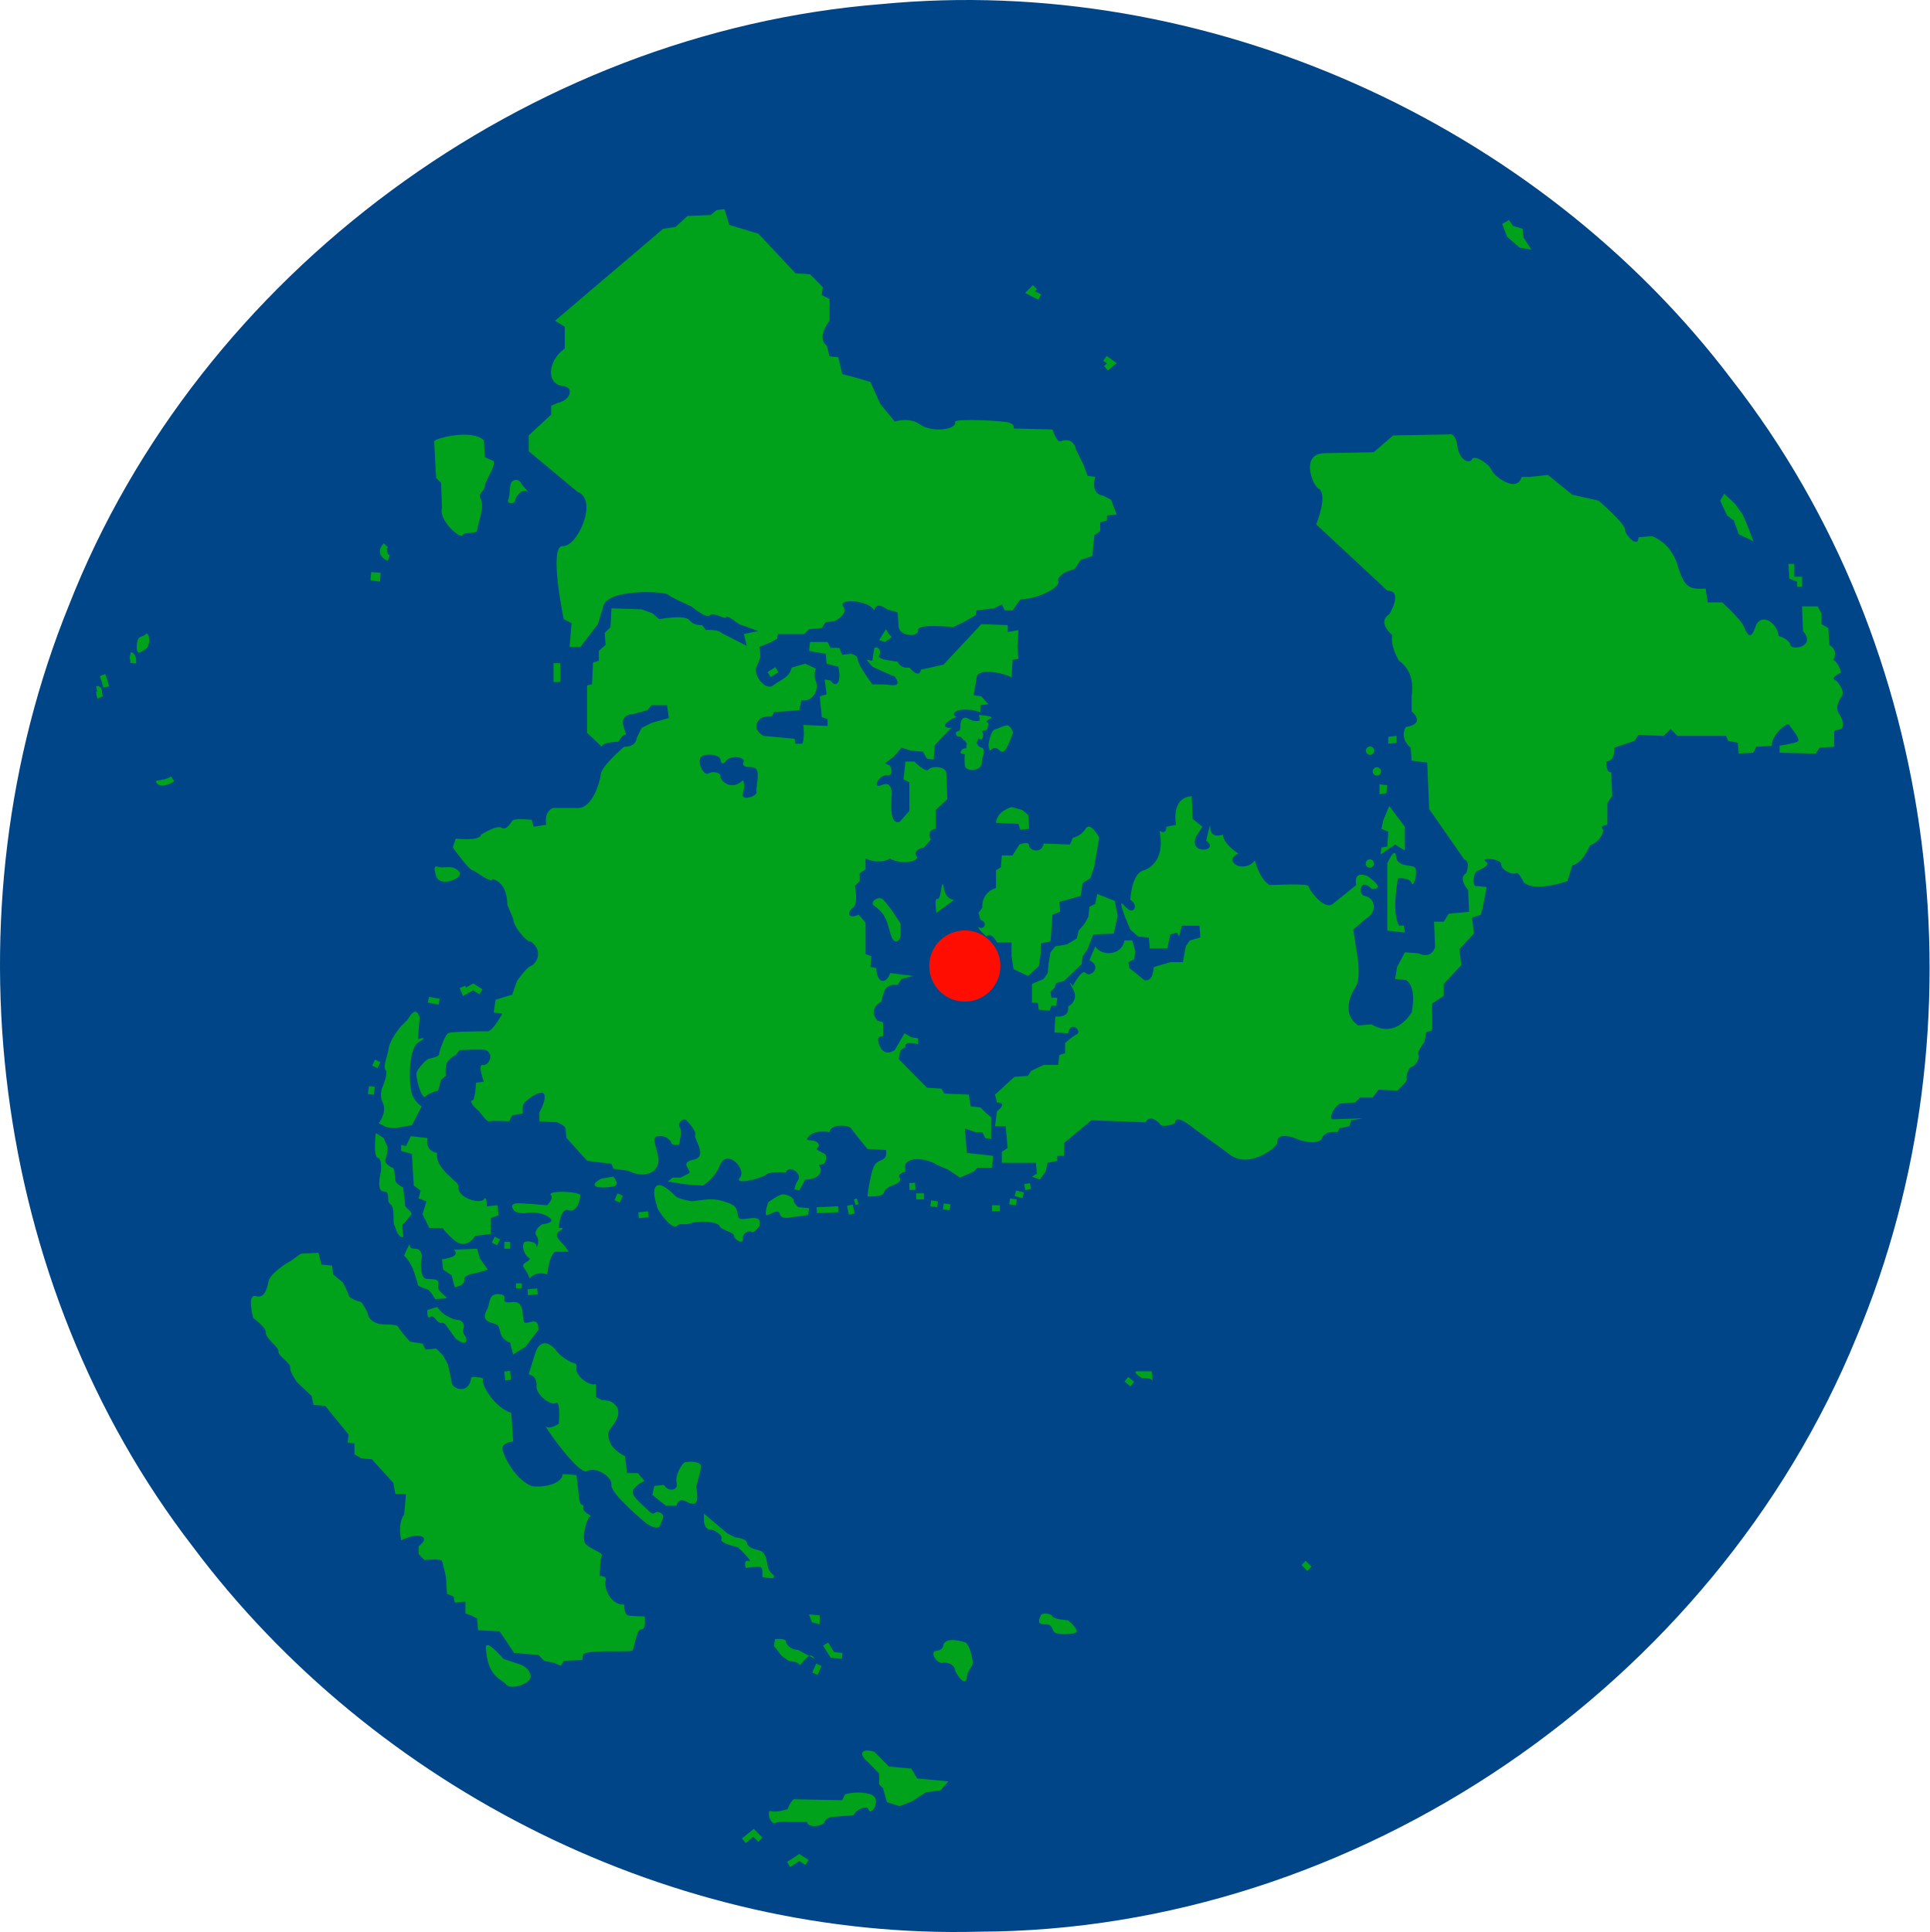
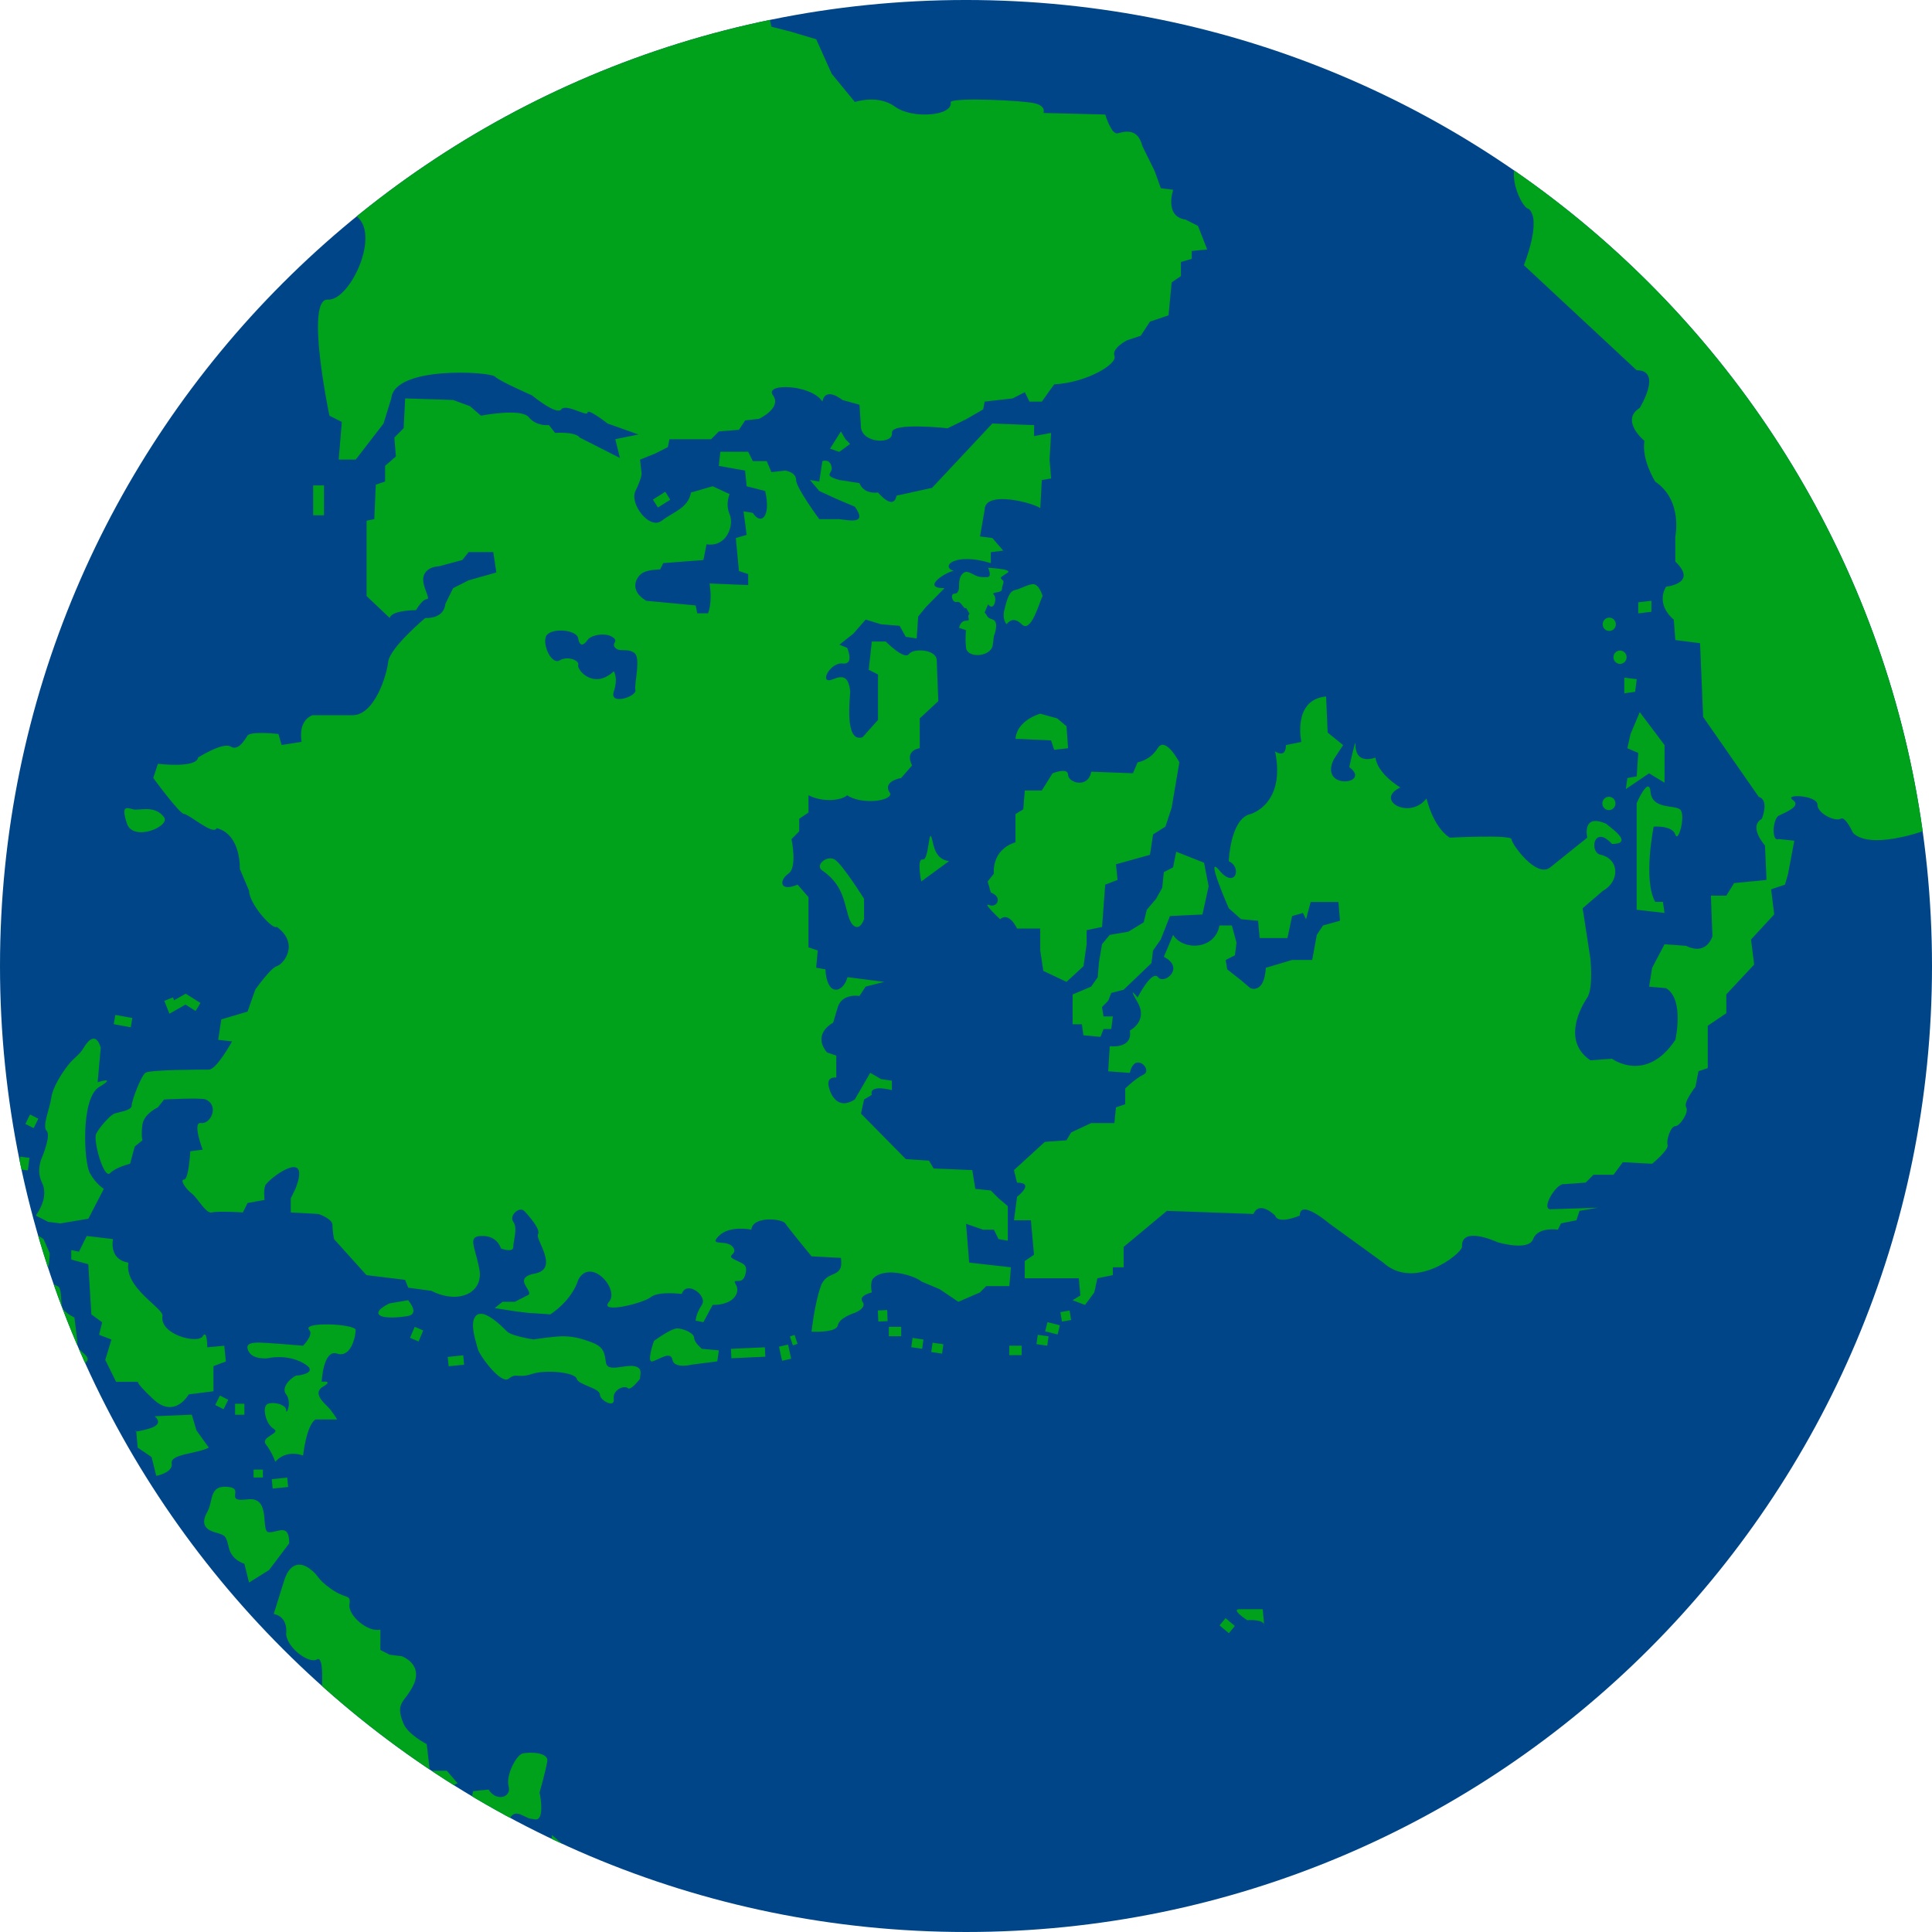
- <svg xmlns="http://www.w3.org/2000/svg" id="svg2" height="130.131" width="130" version="1.1">
-   <defs id="defs110" />
-   <g id="g4069" transform="matrix(-0.3945534,0,0,-0.3945534,130,130.1313)">
+ <svg xmlns="http://www.w3.org/2000/svg" id="svg2" height="82" width="82" version="1.1">
+   <defs id="defs110">
+     <clipPath clipPathUnits="userSpaceOnUse" id="clipPath2997">
+       <path style="fill:#000000;fill-opacity:1;fill-rule:evenodd;stroke:none" d="m 164.743,60.995 c 57.389,0 103.915,46.526 103.915,103.915 0,57.389 -46.526,103.915 -103.915,103.915 -57.389,0 -103.915,-46.526 -103.915,-103.915 0,-57.389 46.526,-103.915 103.915,-103.915 z" id="path2999" />
+     </clipPath>
+   </defs>
+   <g id="g4069" transform="matrix(-0.3945534,0,0,-0.3945534,106,106.0656)" clip-path="url(#clipPath2997)">
    <path id="path51" d="M 162.269,0.055 C 97.955,0.246 36.826,42.047 12.483,101.543 -9.868,154.717 -1.859,219.382 33.738,264.962 67.034,308.983 123.763,334.457 179.014,329.117 239.485,324.316 295.431,283.215 317.701,226.525 338.947,174.196 331.208,110.731 296.581,65.805 265.565,24.354 214.316,-1.357 162.269,0.055 z" style="fill:#004588;fill-opacity:1" />
    <g id="g3935">
      <path d="m 156.508,204.709 c 0.375,-0.76 1.246,-4.05 2.245,-3.037 0.994,1.012 1.619,0 1.619,0 0,0 0.499,0.507 0.249,1.52 -0.249,1.011 -0.5,2.024 -1.125,2.151 -0.621,0.126 -1.121,0.506 -1.865,0.633 -0.747,0.127 -1.123,-1.267 -1.123,-1.267 z m 8.23,-1.27 c 0.249,-0.25 0.5,0.76 0.998,0.634 0.495,-0.126 0.747,0.887 0.25,0.887 -0.5,0 -0.5,0.634 -0.5,0.887 0,0.254 0,0.884 -0.375,1.264 -0.374,0.38 -0.749,0.126 -1.249,-0.126 -0.497,-0.253 -0.744,-0.253 -1.37,-0.253 -0.622,0 -0.126,1.013 -0.126,1.013 0,0 -2.618,-0.126 -2.118,-0.507 0.499,-0.377 0.998,-0.506 0.625,-0.76 -0.375,-0.253 0,-0.504 0,-1.011 0,-0.507 1.247,-0.253 0.87,-0.634 -0.371,-0.38 0.008,-1.848 0.623,-1.013 l 0.376,-0.887 c -0.376,-0.378 -0.124,-0.506 -0.872,-0.755 -0.747,-0.254 -0.127,-1.773 -0.127,-1.773 l 0.127,-1.012 c 0.249,-1.263 2.741,-1.391 2.867,-0.254 0.123,1.139 0,1.899 0,1.899 l 0.749,0.252 c 0,0 -0.126,0.763 -0.749,0.763 -0.626,0 0,0.374 -0.375,0.756 l 0.376,0.631 z m 92.09,-60.82 c -0.664,0.676 -2.161,1.013 -2.161,1.013 l -0.5,1.856 -0.829,0.674 c 0,0 0.165,0.506 0,1.687 -0.167,1.18 -1.663,1.856 -1.663,1.856 l -0.664,0.844 c 0,0 -4.007,0.217 -4.488,0 -1.496,-0.674 -0.497,-2.699 0.5,-2.531 0.996,0.169 -0.168,-2.869 -0.168,-2.869 l 1.332,-0.168 c 0,0 0.165,-3.038 0.664,-3.038 0.499,0 -0.165,-1.011 -0.833,-1.518 -0.664,-0.504 -1.495,-2.191 -2.162,-2.024 -0.664,0.168 -3.324,0 -3.324,0 l -0.499,1.013 -1.829,0.336 c 0,0 0.157,1.305 -0.162,1.688 -1.001,1.18 -4.822,3.711 -3.162,-0.506 l 0.497,-1.011 v -1.52 l -2.989,-0.167 c 0,0 -1.496,-0.507 -1.496,-1.182 0,-0.675 -0.167,-1.517 -0.167,-1.517 l -3.492,-3.88 -4.154,-0.506 -0.335,-0.845 -2.491,-0.337 c -2.994,-1.517 -5.655,-0.169 -5.155,2.362 0.498,2.532 1.328,3.544 -0.331,3.544 -1.665,0 -1.996,-1.349 -1.996,-1.349 0,0 -1.328,-0.507 -1.328,0.167 0,0.676 -0.5,2.025 0,2.699 0.497,0.674 -0.667,1.687 -1.167,1.181 -0.495,-0.506 -1.826,-2.022 -1.493,-2.528 0.331,-0.506 -2.33,-3.713 0.331,-4.219 2.661,-0.506 -0.166,-2.025 0.833,-2.361 l 1.328,-0.676 h 1.329 l 0.832,-0.676 -2.161,-0.336 -1.328,-0.169 -2.495,-0.169 c -2.492,1.687 -2.99,3.712 -2.99,3.712 -1.333,2.53 -4.488,-1.013 -3.324,-2.362 1.162,-1.35 -3.659,-0.169 -4.491,0.506 -0.833,0.674 -3.326,0.337 -3.326,0.337 -0.497,1.52 -2.824,-0.167 -2.161,-1.18 0.665,-1.012 0.665,-1.687 0.665,-1.687 l -0.83,-0.169 -0.997,1.856 c -2.328,0 -2.994,1.349 -2.496,2.193 0.498,0.842 -0.664,-0.169 -0.998,1.012 -0.33,1.181 0.168,1.181 1.167,1.687 0.998,0.506 -0.5,0.506 0.165,1.349 0.664,0.845 2.66,0 1.497,1.182 -1.163,1.18 -3.493,0.676 -3.493,0.676 -0.165,1.516 -3.324,1.18 -3.654,0.674 -0.335,-0.506 -2.826,-3.544 -2.826,-3.544 l -3.163,-0.169 c -0.33,-2.361 1.498,-1.181 2.162,-3.037 0.668,-1.857 1,-4.891 1,-4.891 0,0 -2.663,-0.169 -2.828,0.674 -0.165,0.844 -1.828,1.35 -1.828,1.35 0,0 -1.331,0.505 -0.832,1.181 0.499,0.676 -0.998,1.011 -0.998,1.011 0,0 0.259,1.09 -0.165,1.519 -1.328,1.352 -4.655,0.168 -5.152,-0.337 l -1.996,-0.844 -1.995,-1.349 -2.326,1.011 -0.664,0.676 h -2.495 l -0.165,2.022 4.488,0.506 0.333,4.176 -1.831,-0.631 h -1.163 l -0.497,-1.013 -0.998,-0.169 v 3.711 l 0.998,0.845 0.833,0.841 1.662,0.169 0.333,2.024 4.154,0.171 0.499,0.842 2.495,0.169 4.821,4.891 -0.333,1.52 -0.833,0.506 c 0.335,1.181 -2.158,0.506 -2.158,0.506 v 1.011 l 1.16,0.169 1.167,0.674 1.661,-2.867 c 1.828,-1.181 2.657,0.506 2.827,1.519 0.165,1.012 -0.834,0.843 -0.834,0.843 v 2.364 l 0.998,0.336 c 1.665,2.025 -0.664,3.207 -0.664,3.207 l -0.5,1.686 c -0.499,1.519 -2.327,1.18 -2.327,1.18 l -0.663,1.013 -1.998,0.506 3.947,0.506 c 0.375,-1.35 1.37,-1.687 1.869,-1.012 0.5,0.676 0.5,1.857 0.5,1.857 l 1.001,0.169 -0.169,1.855 0.998,0.339 v 5.398 l 1.163,1.349 c 1.995,-0.841 1.995,0.507 0.997,1.181 -0.997,0.673 -0.333,3.712 -0.333,3.712 l -0.831,0.842 v 1.351 l -0.997,0.674 v 1.855 c -1.663,-0.843 -3.659,-0.507 -4.159,0 -1.493,-1.013 -4.652,-0.674 -4.652,0.17 0.996,1.349 -1.162,1.687 -1.162,1.687 l -1.167,1.349 c 0.833,1.688 -0.829,1.855 -0.829,1.855 v 3.207 l -1.996,1.856 0.168,4.387 c 0,1.181 2.492,1.349 2.989,0.674 0.5,-0.674 2.496,1.351 2.496,1.351 h 1.493 l 0.335,-3.038 -0.999,-0.506 v -4.893 l 1.663,-1.857 c 1.995,-0.674 1.331,4.389 1.331,4.895 0.165,1.855 0.994,1.687 1.828,1.349 1.662,-0.674 0.33,1.858 -0.998,1.687 -1.329,-0.167 -0.5,1.687 -0.5,1.687 l 0.834,0.339 -1.498,1.181 -1.326,1.52 -1.666,-0.507 -1.992,-0.167 -0.665,-1.184 -1.166,-0.168 -0.165,2.361 -0.83,1.012 -1.995,2.027 c 2.661,0 -0.335,1.852 -0.998,1.852 1.496,0.506 -0.165,2.027 -3.989,0.847 v 1.179 l -1.332,0.169 1.167,1.348 1.328,0.169 -0.499,2.868 c 0,2.193 -5.485,0.673 -5.985,0.169 l -0.165,3.037 -0.998,0.166 0.165,2.027 -0.165,2.869 1.828,-0.338 v 1.181 l 4.491,0.169 6.483,-6.919 3.822,-0.842 c 0.331,-1.69 1.992,0.338 1.992,0.338 1.663,-0.173 1.996,1.011 1.996,1.011 l 2.162,0.338 c 1.826,0.507 0.722,0.685 0.83,1.352 0.165,1.011 0.997,0.673 0.997,0.673 l 0.335,-2.193 0.998,0.169 -0.998,-1.181 -1.831,-0.845 -1.993,-0.842 c -1.331,-1.855 0.332,-1.517 1.663,-1.348 h 2.161 c 0,0 2.495,3.372 2.495,4.216 0,0.845 1.163,1.014 1.163,1.014 l 1.493,-0.169 0.5,1.179 h 1.496 l 0.5,1.011 h 2.993 l 0.166,-1.517 -2.829,-0.503 -0.165,-1.69 -1.993,-0.506 c -0.667,-2.866 0.497,-3.711 1.328,-2.359 l 0.997,0.165 -0.333,-2.531 1.163,-0.338 -0.331,-3.544 -0.997,-0.335 v -1.182 l 4.154,0.172 c -0.33,-2.196 0.168,-3.208 0.168,-3.208 h 1.163 l 0.165,0.846 5.086,0.479 3.596,-4.125 c -0.181,-0.315 0.361,-0.507 -0.034,-0.912 -0.5,-0.506 -1.167,0 -2.001,-0.506 -0.829,-0.503 0,-3.374 -0.165,-4.048 -0.165,-0.674 2.829,-1.69 2.33,-0.169 -0.499,1.52 0,2.194 0,2.194 2.161,-2.025 3.989,0.167 3.824,0.674 -0.17,0.506 1.162,1.012 1.992,0.506 0.833,-0.506 1.83,1.52 1.497,2.529 -0.335,1.012 -3.323,0.845 -3.489,-0.168 -0.17,-1.013 -0.669,-0.674 -0.998,-0.168 -0.335,0.506 -1.828,0.842 -2.661,0.336 -0.168,-0.103 -0.249,-0.188 -0.296,-0.269 l -3.596,4.125 0.233,0.024 c 1.993,1.182 0.998,2.7 0.335,3.037 -0.667,0.338 -1.831,0.338 -1.831,0.338 l -0.33,0.676 -4.323,0.336 -0.335,1.689 c -2.161,-0.341 -2.99,2.024 -2.491,3.203 0.5,1.179 0,2.193 0,2.193 l 1.829,0.845 2.325,-0.673 c 0.335,-1.69 1.828,-2.027 3.16,-3.037 1.328,-1.013 3.492,1.852 2.824,3.204 -0.664,1.348 -0.664,1.855 -0.664,1.855 l 0.165,1.519 -1.661,0.673 -1.329,0.676 -0.169,0.844 h -4.487 l -0.83,0.842 -2.162,0.173 -0.667,1.011 -1.493,0.169 c 0,0 -2.495,1.181 -1.496,2.531 0.997,1.351 -4.155,1.181 -5.321,-0.676 -0.333,1.686 -2.161,0.169 -2.161,0.169 l -1.828,-0.507 -0.165,-2.528 c -0.333,-1.689 -3.492,-1.689 -3.324,-0.506 0.165,1.181 -5.987,0.506 -5.987,0.506 l -1.993,0.968 -1.831,1.056 -0.165,0.842 -2.994,0.338 -1.328,0.676 -0.498,-1.013 h -1.329 l -1.331,1.857 c -3.49,0.169 -6.814,2.194 -6.483,3.037 0.333,0.842 -1.328,1.69 -1.328,1.69 l -1.498,0.5 -0.995,1.52 -1.995,0.676 -0.335,3.545 -0.995,0.673 v 1.52 l -1.166,0.335 v 0.845 l -1.662,0.169 0.995,2.532 1.334,0.676 c 2.327,0.335 1.328,3.206 1.328,3.206 l 1.329,0.166 0.667,1.855 1.328,2.699 c 0.5,2.027 1.996,1.52 2.661,1.352 0.664,-0.166 1.328,2.024 1.328,2.024 l 6.648,0.169 c 0,0 -0.33,0.676 0.834,1.013 1.162,0.335 8.809,0.676 9.143,0.169 -0.335,-1.52 4.153,-1.858 5.984,-0.507 1.826,1.348 4.321,0.507 4.321,0.507 l 2.493,3.033 1.666,3.713 2.824,0.842 1.993,0.507 0.667,2.868 1.493,0.169 0.5,1.857 c 1.83,1.349 -0.5,4.217 -0.5,4.217 v 3.71 l 1.331,0.676 -0.168,1.352 2.164,2.19 2.492,0.172 6.318,6.747 4.985,1.517 0.83,2.7 1.333,-0.169 0.997,-0.842 3.989,-0.169 1.996,-1.858 2.161,-0.335 18.452,-15.691 -1.665,-1.013 v -3.71 c 2.993,-2.193 3.159,-6.075 0.333,-6.413 -2.143,-0.256 -1.162,-2.531 0.834,-2.868 l 1.162,-0.504 v -1.52 l 3.823,-3.541 v -2.7 l -8.309,-6.919 c -3.659,-1.348 0,-9.447 2.491,-9.278 2.495,0.166 -0.165,-12.484 -0.165,-12.484 l -1.332,-0.673 0.335,-4.051 h -1.828 l -2.994,3.882 -0.83,2.697 c -0.333,3.547 -10.64,2.868 -11.14,2.361 -0.499,-0.506 -3.989,-2.024 -3.989,-2.024 0,0 -2.66,-2.193 -3.159,-1.517 -0.499,0.676 -2.824,-0.845 -2.824,-0.338 0,0.506 -2.161,-1.179 -2.161,-1.179 l -3.324,-1.182 2.495,-0.507 -0.5,-2.024 4.318,2.193 c 0.5,0.673 2.661,0.507 2.661,0.507 l 0.664,0.844 c 0,0 1.332,-0.172 2.165,0.842 0.83,1.013 5.15,0.169 5.15,0.169 l 1.163,1.011 1.828,0.676 5.155,0.169 0.165,-3.204 0.998,-1.013 -0.167,-2.027 1.163,-1.011 v -1.686 l 0.998,-0.338 0.165,-3.71 0.83,-0.169 v -8.099 l -2.493,-2.363 c -0.165,0.845 -2.824,0.845 -2.824,0.845 0,0 -0.664,1.179 -1.163,1.179 -0.497,0 0.665,1.517 0.331,2.531 -0.331,1.011 -1.662,1.011 -1.662,1.011 l -2.495,0.677 -0.664,0.844 h -2.661 l -0.33,-2.193 2.99,-0.845 1.662,-0.841 0.833,-1.69 c 0.165,-1.685 2.161,-1.518 2.161,-1.518 0,0 3.823,-3.206 3.989,-4.721 0.169,-1.519 1.498,-5.737 3.824,-5.737 h 4.323 c 1.661,-0.677 1.163,-2.869 1.163,-2.869 l 2.162,-0.336 0.333,1.181 c 0,0 2.994,0.337 3.324,-0.169 0.335,-0.504 0.998,-1.687 1.831,-1.181 0.83,0.506 3.49,-1.181 3.49,-1.181 0.165,-1.181 4.321,-0.674 4.321,-0.674 l 0.5,-1.518 c 0,0 -2.825,-3.88 -3.324,-3.88 -0.5,0 -3.159,-2.364 -3.493,-1.519 -2.657,-0.674 -2.492,-4.387 -2.492,-4.387 l -0.998,-2.361 c 0,-1.352 -2.49,-4.219 -2.993,-3.88 -2.495,-1.856 -0.664,-4.05 0,-4.218 0.664,-0.168 2.329,-2.531 2.329,-2.531 l 0.83,-2.362 2.826,-0.841 0.333,-2.194 -1.493,-0.169 c 0,0 1.659,-3.037 2.492,-3.037 0.833,0 6.318,0 6.814,-0.339 0.499,-0.336 1.496,-3.035 1.496,-3.541 0,-0.506 1.333,-0.676 1.829,-0.845 0.499,-0.167 1.662,-1.517 1.995,-2.193 0.333,-0.679 -0.828,-4.898 -1.495,-4.223 z m 46.04,53.9 c -0.052,-0.324 -0.246,-0.576 -0.545,-0.709 -0.738,-0.324 -1.982,0.212 -2.592,0.626 l 0.552,0.843 c 0.631,-0.428 1.46,-0.634 1.645,-0.539 -0.016,-0.006 -0.039,-0.036 -0.045,-0.056 l 0.986,-0.165 z m 4.37,20.13 -0.993,-0.099 c -0.078,0.796 0.112,1.78 0.898,1.939 l 0.195,-0.992 c 0.007,0 0.016,0.006 0.019,0.006 -0.081,-0.072 -0.154,-0.479 -0.118,-0.853 z m 3.63,-3.98 c 0.253,1.026 0.623,2.036 0.639,2.078 l 0.935,-0.356 c -0.007,-0.009 -0.37,-0.999 -0.609,-1.97 l -0.966,0.248 z m 2.22,-0.83 c -0.014,-0.033 -0.023,-0.15 -0.03,-0.235 -0.022,-0.278 -0.058,-0.658 -0.255,-1.056 l -0.891,0.452 c 0.11,0.226 0.132,0.464 0.151,0.693 0.025,0.296 0.058,0.634 0.341,0.848 0.179,0.136 0.404,0.175 0.673,0.123 l -0.19,-0.98 c 0.077,0.012 0.178,0.082 0.201,0.154 z m -8.46,7.16 c 0.711,-0.449 1.619,-1.267 1.496,0.634 -0.126,1.897 -0.874,1.267 -1.496,1.897 -0.623,0.634 -0.997,-1.897 0,-2.531 z m -40.149,13.034 0.125,-1.519 1.622,0.254 -0.125,1.383 z m 0.089,3.306 c -0.22,-0.86 -1.189,-1.212 -1.299,-1.248 l -0.317,0.962 v -0.006 c 0.079,0.03 0.194,0.091 0.309,0.166 l 0.204,0.875 c -0.074,0.112 -0.156,0.217 -0.22,0.293 l 0.732,0.685 c 0.534,-0.594 0.731,-1.17 0.592,-1.725 z m -124.249,31.226 -1.003,0.843 -0.494,0.421 0.525,0.382 1.167,0.843 0.58,-0.819 -0.642,-0.469 0.501,-0.421 z m 11.846,12.086 -0.447,0.906 1.042,0.525 -0.345,0.35 0.713,0.716 0.83,-0.843 0.486,-0.493 -0.619,-0.318 z m -46.625,-216.3 0.706,-0.716 0.996,1.013 -0.706,0.716 z m 30.287,31.564 0.637,-0.78 0.998,0.84 -0.637,0.78 z m -3.17,-0.055 0.17,1.857 h 2.491 c 0.998,0 -0.83,-1.181 -0.83,-1.181 0,0 -1.995,0.169 -1.831,-0.676 z m 54.738,-47.062 -1.661,-0.175 -0.102,1.01 1.426,0.143 1.034,1.646 0.838,-0.541 -1.159,-1.853 -0.133,-0.207 z m 4.536,-35.357 -0.525,0.859 1.332,0.841 0.259,0.171 0.266,-0.171 1.833,-1.182 -0.533,-0.853 -1.567,1.009 z m 8.916,4.81 -0.846,-0.86 -0.705,0.715 1.159,1.181 0.321,0.322 0.345,-0.283 1.669,-1.351 -0.627,-0.79 z m -55.22,35.099 c -0.12,-0.597 3.324,-0.674 3.824,-0.17 0.5,0.507 0.165,1.35 1.662,1.35 1.494,0 0.83,1.013 0.664,1.52 -0.165,0.506 -1.826,0.337 -1.996,-0.167 -0.165,-0.507 -2.66,-0.678 -2.66,-0.678 0,0 -1.329,-1.013 -1.494,-1.854 z m 19.11,-1.9 c 2.556,0.811 3.489,0.211 3.659,-0.464 0.165,-0.676 0.33,-0.845 1.329,-1.012 0.997,-0.169 -0.167,-2.194 -1.163,-2.025 -0.999,0.169 -1.996,-0.337 -2.161,-1.181 -0.17,-0.843 -1.831,-3.037 -1.996,-1.349 -0.166,1.687 -1.163,1.687 -0.998,2.868 0.168,1.178 0.667,2.949 1.331,3.162 z m 16.46,-28.47 c -0.366,-1.483 -2.495,1.855 -0.33,2.528 2.161,0.678 4.318,0 4.318,0 l 0.5,-1.011 8.309,0.169 c 0.669,-0.676 0.998,-1.687 0.998,-1.687 0,0 1.996,-0.676 2.825,-0.339 0.833,0.339 0.169,-2.361 -0.664,-2.024 -0.83,0.337 -2.491,0.169 -2.491,0.169 h -2.993 c -0.165,-1.18 -2.825,-0.676 -2.991,0 -0.168,0.674 -1.162,0.843 -1.162,0.843 l -3.824,0.339 c -0.334,1.013 -2.326,1.687 -2.494,1.013 z m 0.33,8.27 -2.165,-2.194 v -1.856 l -0.664,-0.677 -0.664,-2.361 -2.161,-0.674 -2.161,0.842 -2.328,1.519 -2.492,0.34 -1.332,1.517 5.32,0.504 0.996,1.69 3.827,0.337 2.49,2.53 c 2.165,0.676 2.662,-0.337 1.333,-1.517 z m 8.593,16.571 -0.909,-0.411 0.667,-1.519 0.909,0.411 z m 48.757,-2.061 c -0.263,-1.332 3.327,-2.531 4.157,-1.52 0.833,1.012 3.159,1.184 3.492,6.245 0.118,1.812 -2.993,-1.856 -2.993,-1.856 l -2.495,-0.844 c -1.329,-0.339 -1.995,-1.18 -2.161,-2.026 z m -17.46,4.38 c -0.486,1.476 -0.664,3.544 -1.496,3.544 -0.83,0 -0.499,2.195 -0.499,2.195 0,0 2.165,0 2.829,0.167 0.663,0.167 0.663,1.854 0.663,1.854 2.495,-0.167 3.493,3.207 3.159,4.05 -0.333,0.843 0.998,0.843 0.998,0.843 0,0 0,2.7 -0.335,3.374 -0.33,0.676 2.162,1.182 2.827,2.194 0.664,1.013 -0.335,4.387 -0.831,4.555 -0.498,0.169 1.328,0.674 1.163,1.518 -0.168,0.845 0.499,0 0.664,1.351 0.165,1.349 0.5,4.216 0.5,4.216 l 2.325,0.17 c 0.335,-2.193 4.62,-2.277 5.32,-2.025 2.826,1.012 4.99,5.399 4.99,6.41 0,1.011 -1.831,1.182 -1.831,1.182 l 0.335,4.891 c 2.824,0.844 5.152,4.895 4.82,5.569 -0.333,0.674 1.992,0.507 1.992,0.507 0.335,-3.039 3.16,-2.026 3.324,-1.013 0.17,1.013 0.665,3.206 0.665,3.206 l 0.832,1.516 1.163,1.181 1.828,-0.169 0.5,1.013 2.161,0.339 c 0,0 1.831,2.022 1.995,2.53 0.168,0.505 2.661,0.337 3.324,0.505 0.664,0.169 1.663,0.676 1.828,1.519 0.168,0.844 1.167,2.194 1.167,2.194 0,0 1.993,0.507 2.161,1.181 0.165,0.673 0.998,2.193 0.998,2.193 l 1.659,1.35 0.168,1.519 1.828,0.169 0.5,2.022 2.99,-0.167 1.666,-1.181 c 2.161,-1.18 3.657,-2.699 3.824,-3.375 0.165,-0.674 0.497,-3.204 2.161,-2.698 1.661,0.506 0.499,-3.712 0.499,-3.712 0,0 -2.327,-1.687 -2.162,-2.532 0.167,-0.842 -2.325,-2.529 -2.161,-3.204 0.165,-0.676 -2.161,-2.024 -1.995,-2.699 0.165,-0.676 -1.163,-2.532 -1.163,-2.532 l -2.495,-2.361 -0.333,-1.52 -1.993,-0.167 -3.989,-4.893 0.165,-1.351 -1.163,-0.168 v -1.855 l -1.162,-0.676 -1.831,-0.169 -3.656,-4.048 -0.333,-1.857 h -1.828 l 0.331,-3.544 c 1.165,-1.519 0.498,-4.387 0.498,-4.387 0,0 -2.329,1.181 -3.489,0.674 -1.166,-0.504 0.497,-1.687 0.497,-1.687 v -1.349 l -0.996,-1.012 c 0,0 -2.828,0.339 -2.993,-0.167 -0.167,-0.506 -0.664,-2.7 -0.664,-2.7 l -0.167,-2.869 -1.162,-0.504 -0.169,-1.014 -1.826,0.168 v -2.024 l -0.999,-0.337 -0.997,-0.506 -0.166,-2.025 -3.657,-0.167 -1.163,-1.687 -1.329,-2.025 -4.156,-0.337 -0.998,-1.011 -1.662,-0.339 -1.163,-0.506 -0.499,0.845 -3.16,0.167 -0.165,1.012 c -1.662,0.844 -8.311,0.168 -8.48,0.673 z m -30.58,-1.01 c -1.738,-1.319 2.325,1.013 2.325,1.013 1.329,0 2.161,1.012 2.161,1.52 0,0.506 1.829,0.337 1.829,0.337 l 0.169,-1.182 -1.333,-1.687 -1.162,-0.841 c 0,0 -1.828,-0.169 -1.828,-0.676 -7.9e-4,-0.505 -1.497,2.024 -2.162,1.517 z m 0.006,5.734 -1.332,-0.334 0,1.519 1.825,0.167 z m 18.445,18.556 v -1.349 c 0,0 -0.169,-1.349 -0.998,-1.349 -0.829,0 -2.326,-1.011 -1.996,-1.687 0.335,-0.676 -2.824,-1.35 -2.824,-1.35 0,0 -2.824,-2.699 -1.828,-2.361 0.998,0.337 0.5,-1.182 0.5,-1.182 0,0 -1.996,0.337 -2.495,0.169 -0.5,-0.169 -0.335,-1.687 -0.335,-1.687 0,0 -1.991,-0.506 -1.991,0 0,0.506 0.664,0.506 0.994,1.517 0.335,1.011 0.168,2.7 1.666,3.037 1.496,0.339 1.826,0.674 1.995,1.35 0.165,0.676 1.993,0.844 1.993,0.844 l 1.331,0.674 3.988,3.374 z m 1.33,4.56 c -0.165,-0.676 -0.5,-3.039 0.499,-2.87 0.997,0.171 0.333,0 1.496,0.507 1.163,0.507 1.329,-0.843 1.329,-0.843 h 1.83 l 2.326,1.854 -0.333,1.519 -1.662,0.167 c -0.83,-1.348 -2.493,-0.842 -2.161,0.34 0.333,1.18 -0.83,3.374 -1.493,3.541 -0.665,0.169 -2.83,0.169 -2.661,-0.842 0.165,-1.012 0.83,-3.374 0.83,-3.374 z m 27.43,22.94 1.166,-3.709 c -1.661,-0.339 -1.331,-2.193 -1.331,-2.193 -0.165,-1.519 -2.492,-3.206 -3.324,-2.699 -0.83,0.504 -0.5,-3.545 -0.5,-3.545 0,0 1.498,-1.011 2.162,-0.505 0.665,0.505 -5.651,-8.435 -6.982,-7.592 -1.329,0.844 -4.319,-0.844 -4.154,-2.363 0.165,-1.517 -5.985,-6.58 -5.985,-6.58 0,0 -1.995,-1.348 -2.327,-0.336 -0.333,1.011 -0.997,1.687 0,2.191 0.996,0.507 0.83,-0.843 1.992,0.337 1.163,1.181 3.327,2.7 2.495,3.712 -0.832,1.014 -1.83,1.351 -1.83,1.351 l 1.166,1.35 h 1.828 l 0.333,2.866 c 0,0 1.993,1.013 2.493,2.194 0.499,1.18 0.499,1.856 0,2.532 -0.5,0.674 -1.493,1.855 -1.329,3.035 0.165,1.181 1.496,1.687 1.496,1.687 l 1.328,0.169 0.999,0.507 v 2.195 c 1.328,-0.339 3.489,1.516 3.324,2.698 -0.165,1.181 0.33,0.506 1.992,1.687 1.665,1.181 1.167,1.35 2.329,2.194 1.164,0.841 2.162,0.336 2.657,-1.185 z m -38.24,21.6 c 0,0.505 -0.33,1.18 0.664,1.35 1.002,0.167 2.83,-0.674 2.994,0.337 0.168,1.011 0.168,1.689 1.496,2.195 1.328,0.505 2.162,0.674 3.159,0.674 0.995,0 3.16,-0.34 3.16,-0.34 0,0 2.352,0.368 2.824,0.845 1.828,1.855 2.991,2.361 3.489,1.518 0.499,-0.844 -0.165,-2.699 -0.331,-3.374 -0.168,-0.677 -2.495,-3.882 -3.326,-3.207 -0.83,0.676 -0.996,0 -2.493,0.505 -1.496,0.506 -4.655,0.171 -4.82,-0.505 -0.165,-0.676 -2.493,-1.011 -2.493,-1.687 0,-0.676 -1.661,-1.518 -1.496,-0.506 0.165,1.011 -1.163,1.518 -1.5,1.182 -0.33,-0.338 -1.328,1.011 -1.328,1.011 z m -8.31,1.86 -0.165,1.181 1.826,0.169 c 0,0 0.83,0.676 0.83,1.18 0,0.506 1.167,1.012 1.831,1.012 0.664,0 2.492,-1.35 2.492,-1.35 0,0 0.833,-2.362 0.168,-2.194 -0.667,0.168 -1.996,1.181 -2.161,0.168 -0.168,-1.012 -2.161,-0.506 -2.161,-0.506 l -2.661,0.34 z m -8.314,2.845 -0.315,-0.96 0.498,-0.168 0.315,0.96 z m 0.699,-1.046 -0.331,-1.517 0.975,-0.219 0.331,1.517 z m 2.448,-1.298 0.047,1.01 3.651,-0.167 -0.047,-1.01 z m 32.498,0.145 -0.098,-1.006 1.665,-0.167 0.098,1.006 z m 5.217,3.071 -0.913,-0.398 0.5,-1.181 0.913,0.398 z m 13.715,-16.225 -0.098,-1.008 1.662,-0.166 0.098,1.008 z m 2.618,0.017 0.998,0 0,0.845 -0.998,0 z m 2.829,-15.729 0.168,1.517 -0.991,0.113 -0.168,-1.517 z m -0.839,22.479 0.998,0 0,1.181 -0.998,0 z m 1.74,1.606 0.5,-1.012 0.894,0.454 -0.5,1.012 z m -4.4,-14.256 c 1.011,0 -0.33,3.88 2.326,3.543 2.661,-0.339 0.169,1.181 2.162,1.349 1.995,0.171 1.496,-1.518 2.161,-2.698 0.667,-1.181 0.335,-1.857 -0.83,-2.194 -1.167,-0.337 -1.167,-0.337 -1.496,-1.689 -0.331,-1.349 -1.662,-1.687 -1.662,-1.687 l -0.5,-2.023 -2.161,1.349 -2.161,2.868 c 0,2.195 1.163,1.182 2.161,1.182 z m 6.49,9.11 c 1.329,-0.674 4.154,-0.674 3.989,-1.687 -0.165,-1.012 1.662,-1.349 1.662,-1.349 l 0.499,2.024 1.496,1.012 0.167,1.856 c 0,0 0.497,-0.337 -1.329,0.169 -1.831,0.506 -0.664,1.349 -0.664,1.349 l -3.992,0.169 -0.499,-1.687 -1.329,-1.854 z m -21.45,14.17 c 0.834,-0.169 2.824,-0.339 3.159,0.168 0.335,0.506 -1.163,1.18 -1.163,1.18 l -1.995,0.339 c -0.664,-0.844 -0.83,-1.518 0,-1.686 z m 10.64,-1.52 c 0.917,0.932 -4.986,0.673 -4.986,0 0,-0.674 0.5,-3.035 1.993,-2.532 1.496,0.508 1.661,-3.035 1.661,-3.035 0,0 -1.328,0.167 -0.165,-0.506 1.163,-0.674 0,-1.687 -0.5,-2.193 -0.497,-0.507 -0.997,-1.35 -0.997,-1.35 h 2.329 c 0.998,-0.676 1.328,-3.88 1.328,-3.88 1.993,0.674 2.991,-0.676 2.991,-0.676 0,0 0.338,1.012 1.001,1.857 0.664,0.842 -1.666,1.18 -0.834,1.687 0.834,0.506 1.163,2.024 0.834,2.529 -0.335,0.506 -2.165,0.169 -2.165,-0.505 0,-0.676 -0.664,0.844 0,1.687 0.664,0.844 -0.83,2.024 -1.163,2.024 -0.333,0 -2.49,0.339 -0.664,1.35 1.828,1.011 3.826,0.508 3.826,0.508 0,0 1.495,-0.171 1.993,0.674 0.5,0.843 -0.165,1.012 -0.997,1.012 -0.83,0 -4.822,-0.339 -4.822,-0.339 0,0 -1.163,1.181 -0.664,1.688 z m 19.45,-19.06 c -0.5,-0.677 -0.999,-1.182 -1.663,-1.518 -0.663,-0.339 -1.162,-0.676 -1.829,-0.676 -0.664,0 -1.328,-0.676 -0.998,-1.518 0.335,-0.844 -0.5,-1.181 -0.5,-1.857 0,-0.674 0.5,-0.674 1.332,-0.168 0.833,0.506 0.664,0.674 1.333,1.52 0.663,0.843 0.994,1.686 1.658,1.517 0.668,-0.169 1.167,1.518 1.831,1.012 0.664,-0.506 0.5,1.181 0.5,1.181 l -1.662,0.507 z m -1.66,1.51 c 0.497,0.674 1.495,1.18 1.495,1.857 0,0.676 -0.331,1.18 0.667,1.349 0.995,0.168 1.662,-0.169 1.993,0.674 0.333,0.843 0.333,2.193 0.168,2.868 -0.168,0.676 0.165,1.687 0.995,1.687 0.833,0 0.998,0.169 0.998,0.676 0,0.505 0.998,-1.857 0.998,-1.857 -0.834,-0.674 -1.498,-2.194 -1.498,-2.194 0,0 -0.83,-2.361 -0.83,-2.699 0,-0.337 -1.163,-0.676 -1.661,-0.844 -0.5,-0.169 -1.333,-1.686 -1.333,-1.686 l -1.993,0.169 z m 10.8,27.34 -0.667,-1.52 c 0,0 0,-1.348 0.333,-2.025 0.335,-0.674 -0.664,-1.348 -1.162,-1.517 -0.499,-0.169 -0.331,-1.518 -0.499,-2.194 -0.165,-0.674 -1.328,-1.18 -1.328,-1.18 0,0 -0.335,-2.531 -0.335,-3.037 0,-0.506 -1.496,-1.181 -0.997,-1.688 0.5,-0.506 0.833,-1.18 1.332,-1.519 0.499,-0.337 -0.5,-2.699 0.33,-2.194 0.833,0.507 0.833,1.35 1.166,2.025 0.331,0.674 -0.168,3.037 0.665,3.544 0.829,0.505 -0.168,2.191 1.163,2.191 1.329,0 0.5,3.207 0.5,3.207 0,0 -0.335,2.361 0.495,2.531 0.833,0.169 0.335,4.217 0.335,4.217 l -1.329,-0.843 z m 1.449,13.395 -0.89,-0.452 0.499,-1.012 0.89,0.452 z m 0.061,-4.662 0.17,-1.35 0.992,0.129 -0.17,1.35 z m -2.01,-6.883 -1.329,-0.167 -2.997,0.506 -1.659,3.205 c 0,0 0.83,0.506 1.493,1.687 0.664,1.182 0.998,8.097 -0.997,9.28 -1.993,1.181 0.168,0.504 0.168,0.504 l -0.335,3.712 c 0.5,1.687 1.329,0.845 1.828,0 0.503,-0.841 1.002,-1.011 1.666,-1.854 0.664,-0.845 1.661,-2.362 1.828,-3.545 0.165,-1.18 0.997,-3.035 0.497,-3.541 -0.497,-0.506 0.5,-2.867 0.5,-2.867 0,0 0.664,-1.352 0,-2.7 -0.664,-1.351 0.165,-2.869 0.664,-3.545 l -1.329,-0.675 z m -7.31,-17.21 h -2.495 c 0,0 0.832,0.337 -1.493,-1.857 -2.331,-2.193 -3.824,0.506 -3.824,0.506 l -2.66,0.337 v 2.699 l -1.332,0.506 0.168,1.688 1.828,-0.168 c 0,0 0,2.024 0.499,1.181 0.5,-0.844 4.656,0.167 4.322,2.193 -0.136,0.832 4.158,3.035 3.659,5.734 2.161,0.339 1.662,2.532 1.662,2.532 l 2.824,0.337 0.833,-1.687 0.83,0.169 v -1.013 l -1.831,-0.506 -0.33,-5.4 -1.163,-0.844 0.331,-1.35 -1.329,-0.506 0.665,-2.193 -1.165,-2.361 z m -6.23,39.881 -1.238,0.7 -1.081,-0.684 -0.525,0.851 1.332,0.843 0.251,0.159 0.251,-0.143 1.003,-0.565 0.125,0.31 0.924,-0.374 -0.337,-0.843 -0.212,-0.533 z m 4.481,-0.747 1.825,0.334 0.18,-0.994 -1.833,-0.334 z m -3.402,21.606 c -0.725,-0.983 3.324,-2.699 3.989,-0.674 0.664,2.022 0,1.687 -0.664,1.519 -0.667,-0.17 -2.326,0.504 -3.324,-0.844 z m -17.21,32.48 1.162,0 0,3.207 -1.162,0 z m 7.73,30.95 c -0.315,1.278 -1.493,2.024 -2.158,1.517 -0.669,-0.507 0.827,0.842 1.162,1.52 0.331,0.673 1.328,0.673 1.662,0 0.33,-0.679 0.165,-2.193 0.5,-2.868 0.33,-0.676 -0.999,-0.844 -1.167,-0.169 z m 3.66,6.75 1.498,0.673 0.165,2.868 c 1.996,2.024 8.479,0.338 8.479,-0.169 0,-0.507 -0.335,-6.242 -0.335,-6.242 l -0.833,-0.844 -0.165,-4.22 c 0.664,-2.193 -3.16,-5.399 -3.491,-4.721 -0.333,0.673 -2.494,0.165 -2.494,0.842 0,0.673 -1.328,4.048 -0.664,5.23 0.664,1.181 -0.5,1.181 -0.664,2.361 -0.165,1.181 -1.829,3.208 -1.496,4.221 z m -46.779,-36.017 -0.533,-0.851 -1.324,0.835 0.525,0.859 z m -25.371,3.287 0,2.03 m 4.164,0.67 0.494,0.501 0.494,0.843 1.167,-1.853 -0.995,-0.342 z m -0.004,-51.29 c 0.664,1.52 0.5,3.713 2.99,5.4 0.842,0.569 -0.498,1.687 -1.331,1.18 -0.83,-0.506 -3.155,-4.219 -3.155,-4.219 v -2.193 c 0.498,-1.349 1.208,-0.822 1.496,-0.169 z m -8.81,8.78 c 0.36,1.471 0.33,-2.365 0.995,-2.194 0.664,0.168 0.168,-2.361 0.168,-2.361 l -2.993,2.19 c 1.496,0.171 1.661,1.69 1.83,2.365 z m -8.98,10.79 c -0.165,2.024 -2.661,2.699 -2.661,2.699 l -1.828,-0.506 -0.997,-0.844 -0.167,-2.363 1.495,-0.167 0.333,1.013 3.824,0.167 z m -2.66,-20.41 v -2.362 l -0.335,-2.194 -2.491,-1.18 -1.828,1.687 -0.335,2.362 v 1.517 l -1.662,0.339 -0.335,4.554 -1.328,0.507 0.166,1.687 -1.828,0.506 -1.828,0.506 -0.333,2.193 -1.328,0.843 -0.669,2.025 -0.83,4.892 c 0,0 1.498,2.868 2.328,1.518 0.832,-1.349 2.161,-1.518 2.161,-1.518 l 0.499,-1.181 4.488,0.169 c 0.333,-1.857 2.494,-1.18 2.494,-0.337 0,0.844 1.663,0.168 1.663,0.168 l 1.163,-1.855 h 1.827 l 0.166,-2.024 0.833,-0.506 v -3.038 c 2.661,-0.843 2.325,-3.374 2.325,-3.374 l 0.669,-0.842 -0.334,-1.18 c -1.332,-0.508 -0.668,-1.69 0.165,-1.353 0.834,0.337 -1.163,-1.519 -1.163,-1.519 -0.997,0.845 -1.826,-1.011 -1.826,-1.011 h -2.496 z m -8.972,-6.581 -2.993,2.87 -0.165,1.344 -0.83,1.185 -0.995,2.528 -3.494,0.167 -0.666,3.037 0.494,2.528 2.993,1.185 0.337,-1.686 0.995,-0.509 0.172,-1.686 0.658,-1.185 1.003,-1.177 0.329,-1.352 1.661,-1.01 1.998,-0.342 0.83,-1.01 0.337,-2.02 0.118,-1.519 0.713,-1.018 1.99,-0.843 0,-3.204 -0.995,0 -0.165,-1.185 -1.833,-0.167 -0.329,0.843 -0.83,0 -0.172,1.352 1.003,0 0.165,1.01 -0.666,0.676 -0.329,0.843 z m -51.496,20.037 c 0,0.395 -0.316,0.716 -0.705,0.716 -0.389,0 -0.705,-0.32 -0.705,-0.716 0,-0.395 0.316,-0.716 0.705,-0.716 0.389,0 0.705,0.32 0.705,0.716 z m -0.039,19.273 c 0,0.395 -0.316,0.716 -0.705,0.716 -0.389,0 -0.705,-0.32 -0.705,-0.716 0,-0.395 0.316,-0.716 0.705,-0.716 0.389,0 0.705,0.32 0.705,0.716 z m -1.863,-2.829 c 0.389,0 0.703,-0.319 0.703,-0.713 0,-0.398 -0.313,-0.717 -0.703,-0.717 -0.389,0 -0.705,0.319 -0.705,0.717 0,0.394 0.316,0.713 0.705,0.713 z m -1.96,4.006 -1.41,0.167 0,1.185 1.41,-0.167 z m 1.496,-8.603 -1.159,0.167 -0.172,1.352 1.332,0.167 z m -1.496,-6.409 0.165,-2.528 1.003,-0.175 0.165,-1.185 -2.499,1.694 -1.661,-1.01 0,4.047 2.664,3.538 0.995,-2.361 0.337,-1.519 z m 0.17,-16.874 -2.993,-0.337 0.168,1.18 h 0.83 c 1.329,2.363 0.167,8.098 0.167,8.098 0,0 -1.993,0.167 -2.328,-0.843 -0.33,-1.012 -1.163,2.194 -0.499,2.7 0.664,0.503 2.994,0 3.159,1.857 0.165,1.854 1.496,-1.182 1.496,-1.182 v -11.473 z m 66.99,-33.4 h -1.828 l -0.333,-3.711 0.997,-0.677 v -1.855 h -5.819 l -0.166,-1.854 0.834,-0.506 -1.332,-0.506 -0.998,1.349 -0.33,1.519 -1.663,0.339 v 0.842 h -1.163 v 2.193 l -4.656,3.88 -9.308,-0.336 c -0.667,1.517 -2.331,-0.171 -2.331,-0.171 -0.33,-1.011 -2.656,0 -2.656,0 0,1.858 -3.159,-0.842 -3.159,-0.842 l -5.819,-4.219 c -3.324,-3.037 -8.311,0.845 -8.476,1.687 0.165,2.362 -3.823,0.506 -3.823,0.506 0,0 -3.324,-1.011 -3.824,0.339 -0.497,1.349 -2.662,1.013 -2.662,1.013 l -0.333,0.674 -1.663,0.337 -0.33,1.011 -1.996,0.339 4.986,-0.169 c 1.331,-0.169 -0.5,2.869 -1.329,2.7 l -2.325,0.169 -0.834,0.842 h -2.161 l -0.997,1.353 -3.156,-0.169 c 0,0 -1.831,1.518 -1.662,2.024 0.166,0.506 -0.333,2.025 -0.833,2.025 -0.499,0 -1.496,1.518 -1.163,2.024 0.335,0.506 -0.997,2.194 -0.997,2.194 l -0.331,1.689 -0.997,0.336 v 4.556 l -1.996,1.35 v 2.024 l -2.994,3.206 0.335,2.698 -2.492,2.7 0.33,2.699 -1.496,0.506 -0.331,1.181 -0.664,3.541 1.662,0.171 c 0.829,-0.339 0.664,2.193 0,2.528 -0.667,0.339 -2.496,1.012 -1.496,1.686 0.998,0.677 -2.661,0.507 -2.661,-0.506 0,-1.01 -1.995,-1.855 -2.492,-1.516 -0.5,0.336 -1.332,-1.519 -1.332,-1.519 -1.828,-1.855 -7.48,0.168 -7.48,0.168 l -0.834,2.699 c -1.826,0.339 -2.99,3.375 -2.99,3.375 -1.496,0.506 -2.66,2.361 -2.161,2.867 0.497,0.506 -0.834,0.674 -0.834,0.674 v 3.713 l -0.83,1.181 0.165,4.048 c 0.999,0 0.834,1.857 0.834,1.857 -1.663,0.168 -1.333,2.362 -1.333,2.362 l -3.489,1.18 -0.664,1.011 -4.321,-0.169 -1.163,1.182 -1.167,-1.182 h -8.311 l -0.33,-0.843 -1.663,-0.34 -0.168,-1.854 -2.492,0.168 -0.498,1.012 -2.661,0.168 c 0.166,1.688 -2.66,4.22 -2.99,3.546 -0.337,-0.676 -2.164,-2.534 -1.331,-2.868 0.832,-0.34 2.994,-0.678 2.994,-0.678 v -1.18 l -6.153,-0.168 -0.663,1.013 -2.497,0.167 v 2.7 l -1.162,0.338 c -0.833,0.504 0.165,2.362 0.165,2.362 1.163,1.179 -0.165,3.034 -0.165,3.034 -0.999,1.013 0.829,2.871 0.829,2.871 1.332,0.335 -0.829,1.348 -0.829,1.348 0.33,1.686 1.329,2.193 1.329,2.193 -0.999,1.686 0.667,2.529 0.667,2.529 l 0.165,2.871 1.163,0.676 v 1.852 l 0.664,1.182 h 2.66 l -0.166,-4.217 c -2.328,-2.7 1.993,-3.375 2.162,-2.365 0.168,1.013 1.995,1.52 1.995,1.52 0.333,2.532 3.16,4.048 3.988,1.52 0.832,-2.534 1.496,-1.013 1.995,0.166 0.499,1.182 3.654,4.051 3.654,4.051 h 2.495 l 0.335,2.362 c 2.825,-0.169 3.654,0.172 4.817,4.048 1.167,3.879 4.323,4.891 4.323,4.891 l 2.328,-0.169 c 0,-2.021 2.328,0.341 2.328,1.354 0,1.008 4.487,4.889 4.487,4.889 l 4.487,1.011 4.161,3.378 3.156,-0.338 h 1.332 c 0.829,-2.871 4.821,0.166 5.15,1.179 0.335,1.013 2.994,2.7 3.324,1.855 0.335,-0.842 2.162,-0.335 2.496,2.193 0.331,2.534 1.493,2.027 1.493,2.027 l 9.477,-0.169 3.324,-2.871 8.479,-0.166 c 4.321,-0.169 1.662,-6.075 0.833,-6.075 -1.496,-1.179 0.497,-6.072 0.497,-6.072 l -12.135,-11.303 c -2.825,0 -0.333,-4.051 -0.333,-4.051 2.161,-1.351 -0.5,-3.541 -0.5,-3.541 0.335,-2.027 -1.163,-4.389 -1.163,-4.389 -2.99,-2.024 -2.161,-5.906 -2.161,-5.906 v -2.7 c -2.492,-2.359 0.998,-2.7 0.998,-2.7 1.162,-2.02 -0.833,-3.54 -0.833,-3.54 l -0.165,-2.194 -2.661,-0.339 -0.33,-7.93 -5.984,-8.602 c -1.167,-0.34 -0.335,-2.362 -0.335,-2.362 1.496,-0.844 -0.335,-2.866 -0.335,-2.866 l -0.165,-3.712 3.489,-0.34 0.833,-1.348 h 1.662 l -0.165,-4.387 c 0.83,-2.193 2.824,-1.013 2.824,-1.013 l 2.328,0.169 1.331,-2.531 0.33,-2.025 -1.826,-0.167 c -1.995,-1.182 -0.998,-5.567 -0.998,-5.567 3.159,-4.725 6.814,-2.026 6.814,-2.026 l 2.33,-0.167 c 3.489,2.361 0.33,6.747 0.33,6.747 -0.664,1.013 -0.33,4.218 -0.33,4.218 l 0.83,5.396 -2.161,1.858 c -1.828,1.013 -1.828,3.374 0.168,3.88 1.329,0.167 0.83,3.374 -1.166,1.18 -2.99,0 1.666,2.699 0.335,2.022 2.994,1.52 2.325,-1.349 2.325,-1.349 l 3.993,-3.206 c 1.496,-1.18 4.157,2.532 4.157,3.039 0,0.506 6.648,0.167 6.648,0.167 1.828,1.181 2.492,4.219 2.492,4.219 1.831,-2.364 5.652,-0.171 2.827,1.18 2.657,1.687 2.657,3.205 2.657,3.205 2.164,-0.674 2.164,1.012 2.164,1.519 0,0.506 0.664,-2.53 0.664,-2.53 -2.494,-1.857 3.324,-2.531 1.663,0.844 l -0.999,1.52 1.663,1.349 0.165,3.882 c 3.659,-0.339 2.661,-4.895 2.661,-4.895 l 1.662,-0.336 c 0,-1.52 1.162,-0.676 1.162,-0.676 -1.162,-5.737 2.661,-6.747 2.661,-6.747 2.161,-0.506 2.326,-5.064 2.326,-5.064 -1.493,-0.674 -0.665,-3.035 0.998,-1.009 1.661,2.021 -0.998,-4.052 -0.998,-4.052 l -1.329,-1.18 -1.828,-0.169 -0.168,-1.856 h -2.99 l -0.5,2.363 -1.163,0.337 -0.335,-0.676 -0.497,1.856 h -2.991 l -0.165,-2.024 1.828,-0.506 0.665,-1.012 0.497,-2.7 h 2.162 l 2.825,-0.842 c 0.165,-2.869 1.662,-2.193 1.662,-2.193 l 0.997,0.843 1.496,1.181 0.167,1.011 -0.999,0.506 -0.165,1.352 0.499,1.855 h 1.329 c 0.498,-2.699 3.992,-2.699 4.988,-1.012 l 0.998,-2.361 c -2.327,-1.181 -0.043,-3.038 0.621,-2.194 0.664,0.844 2.204,-2.193 2.204,-2.193 0,0 1.163,1.519 0,-0.506 -1.163,-2.025 0.83,-3.037 0.83,-3.037 -0.331,-2.024 2.162,-1.687 2.162,-1.687 l 0.168,-2.698 -2.33,-0.171 c -0.495,2.362 -2.491,0.339 -1.494,-0.167 0.999,-0.507 1.993,-1.52 1.993,-1.52 v -1.687 l 0.998,-0.337 0.165,-1.687 h 2.495 l 2.161,-1.011 0.5,-0.844 2.325,-0.168 3.324,-3.038 -0.33,-1.349 c -1.995,0 0,-1.519 0,-1.519 l 0.328,-2.525 z m -90.264,151.667 -1.332,-2.028 1.998,0.342 2.154,1.853 0.838,2.195 -1.167,0.676 -0.666,-1.01 -1.661,-0.509 z m -34.244,-43.699 -1.825,-1.686 -1.332,-1.853 -0.666,-1.519 -1.167,-3.037 2.491,1.177 0.838,2.361 1.159,0.851 1.167,2.528 z m -12.472,-15.854 -0.83,0 0,1.686 1.332,0 0,2.195 1.003,0 -0.172,-2.528 -1.332,-0.509 z M 153.602,127.842 l -0.165,-1.013 0.985,-0.166 0.165,1.013 z m 2.38,-1.246 -1.332,-0.339 0.242,-0.982 1.332,0.339 z m 1.04,-1.361 0.141,-1.002 -1.159,-0.167 -0.141,1.002 z m 1.736,-2.185 1.328,0 0,1.013 -1.328,0 z m 9.58,1.337 -1.16,-0.168 0.141,-1.004 1.16,0.168 z m 2.151,0.515 0.141,-1.002 -1.167,-0.167 -0.141,0.994 z m 1.228,0.179 1.328,0 0,1.012 -1.328,0 z m 1.459,1.626 0.047,1.193 1.003,-0.048 -0.055,-1.185 z" style="fill:#00a21c;fill-opacity:1" id="path247" />
    </g>
  </g>
-   <path style="fill:#ff0d00;fill-opacity:1" id="path4074" d="m -40.749,71.705 a 2.397,2.397 0 1 1 -4.794,0 2.397,2.397 0 1 1 4.794,0 z" transform="translate(108.1455,-6.639442)" />
</svg>
